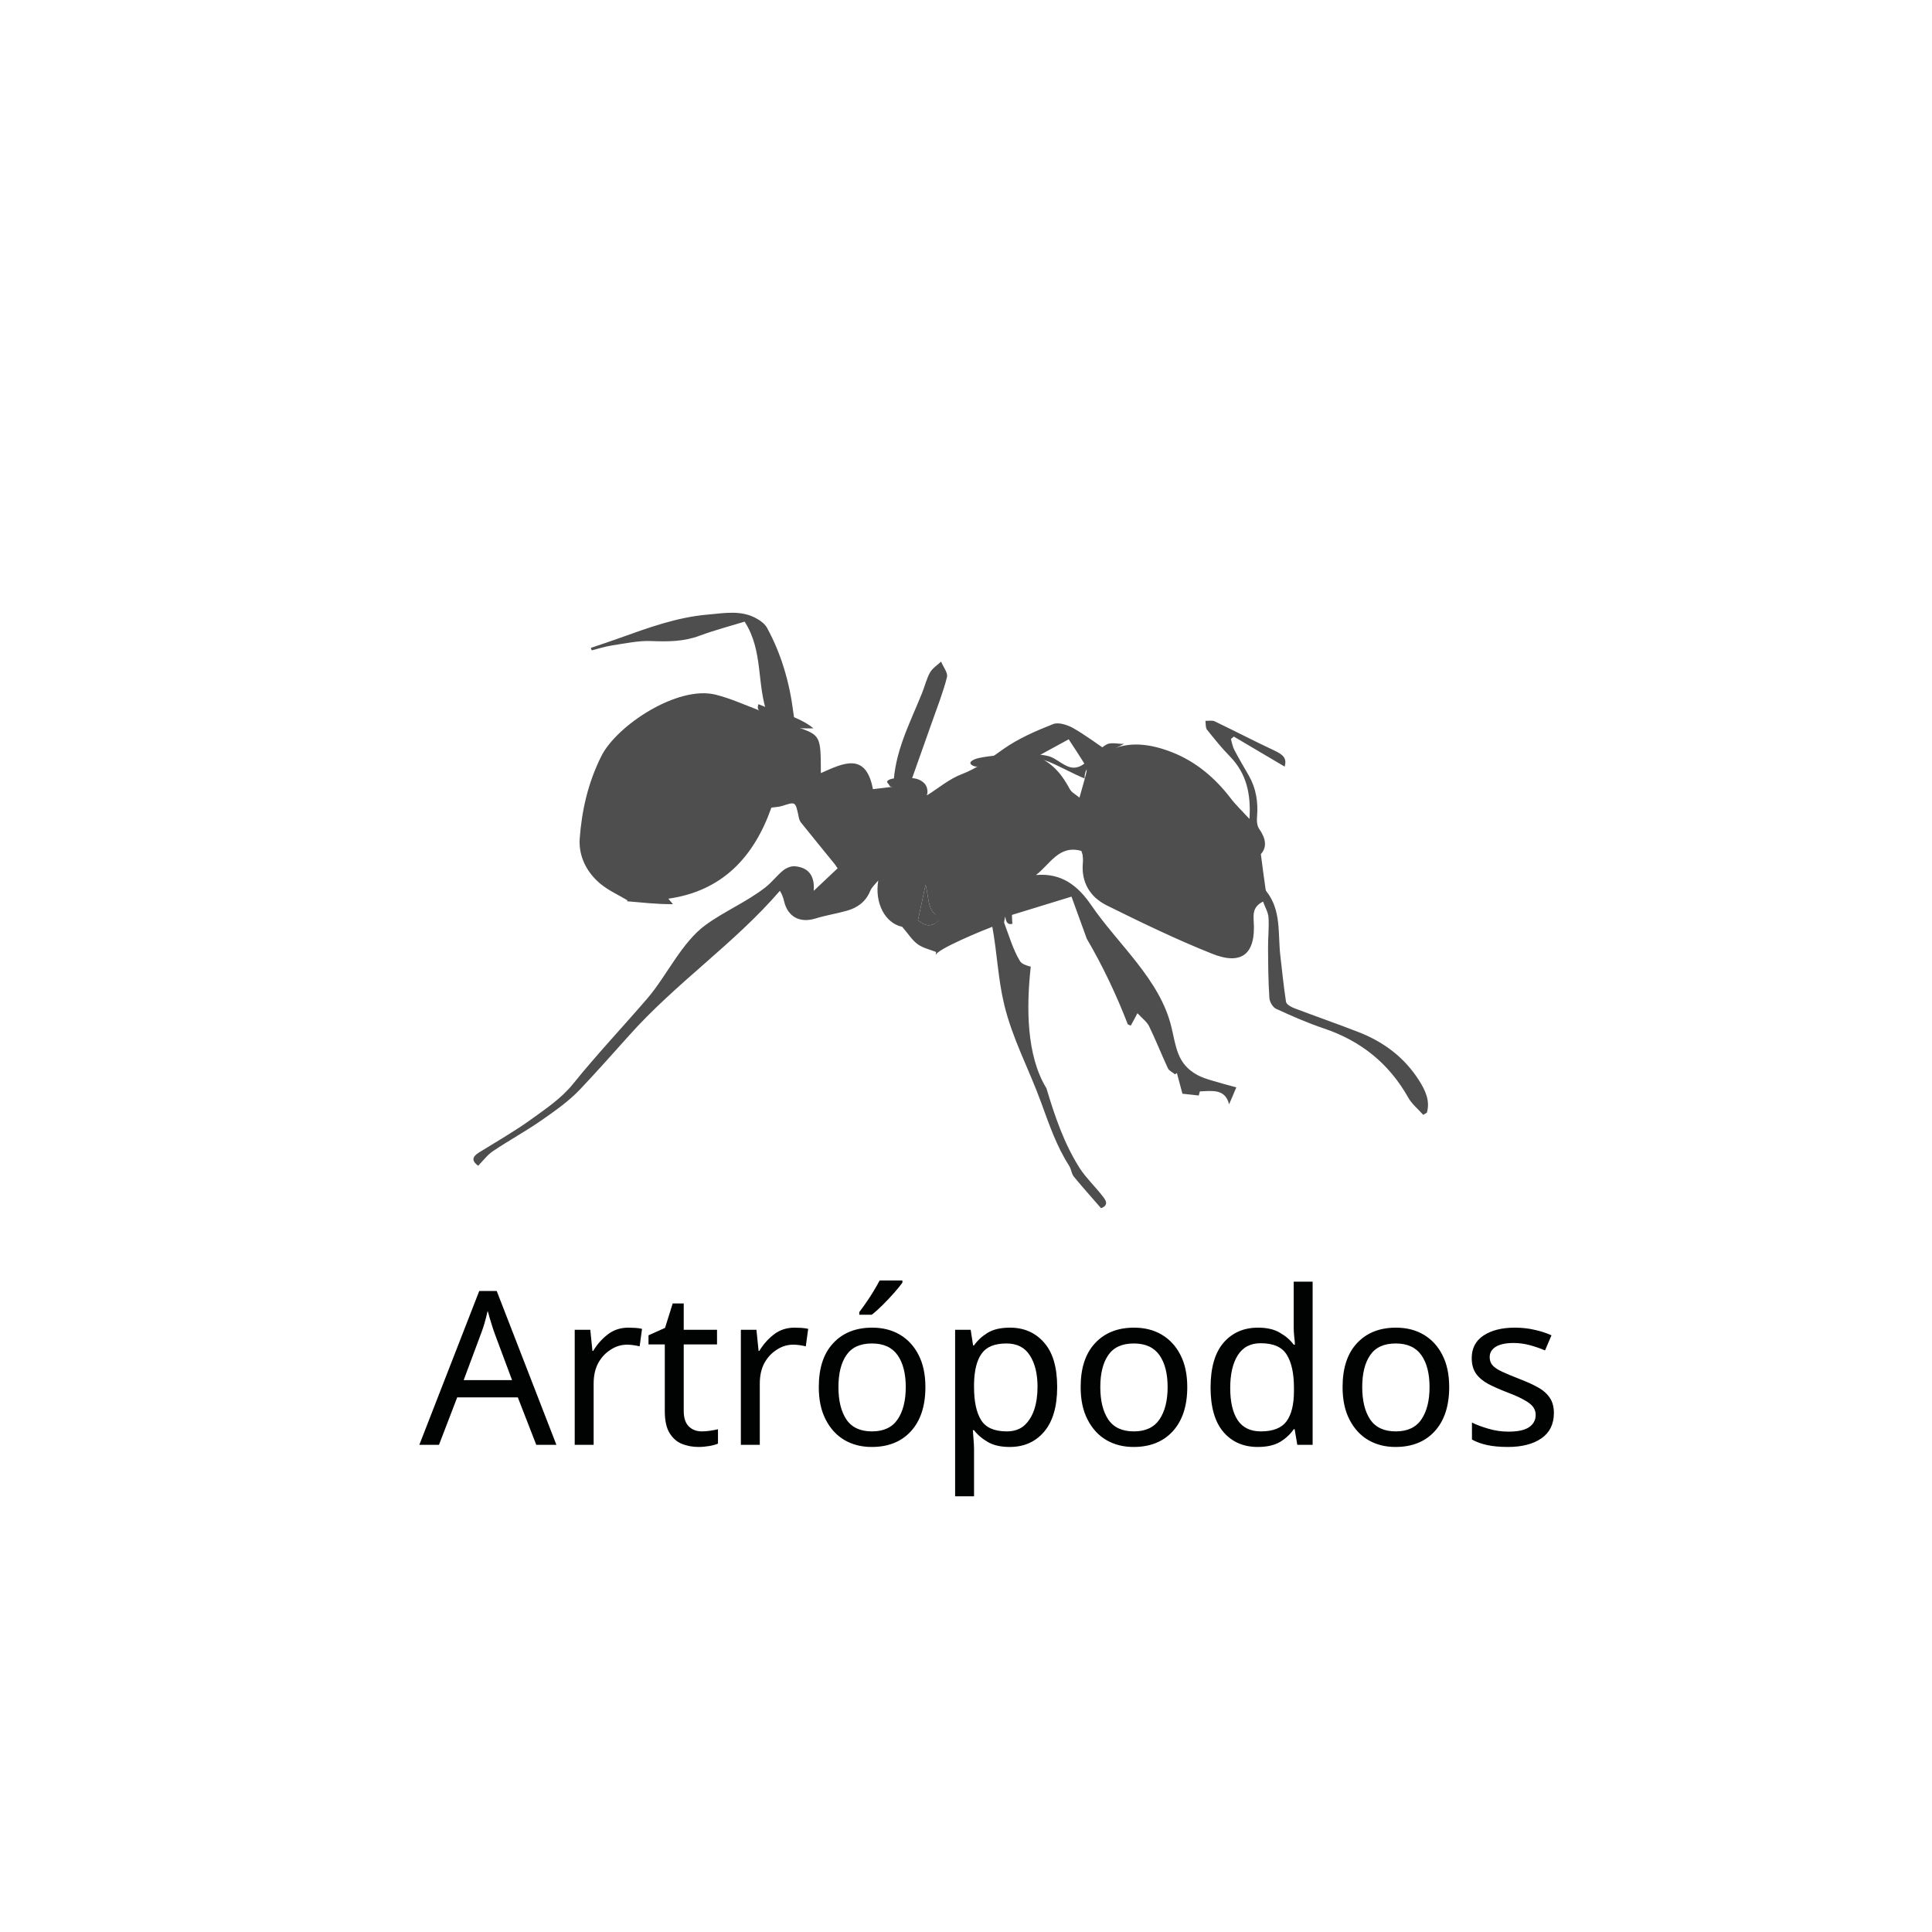
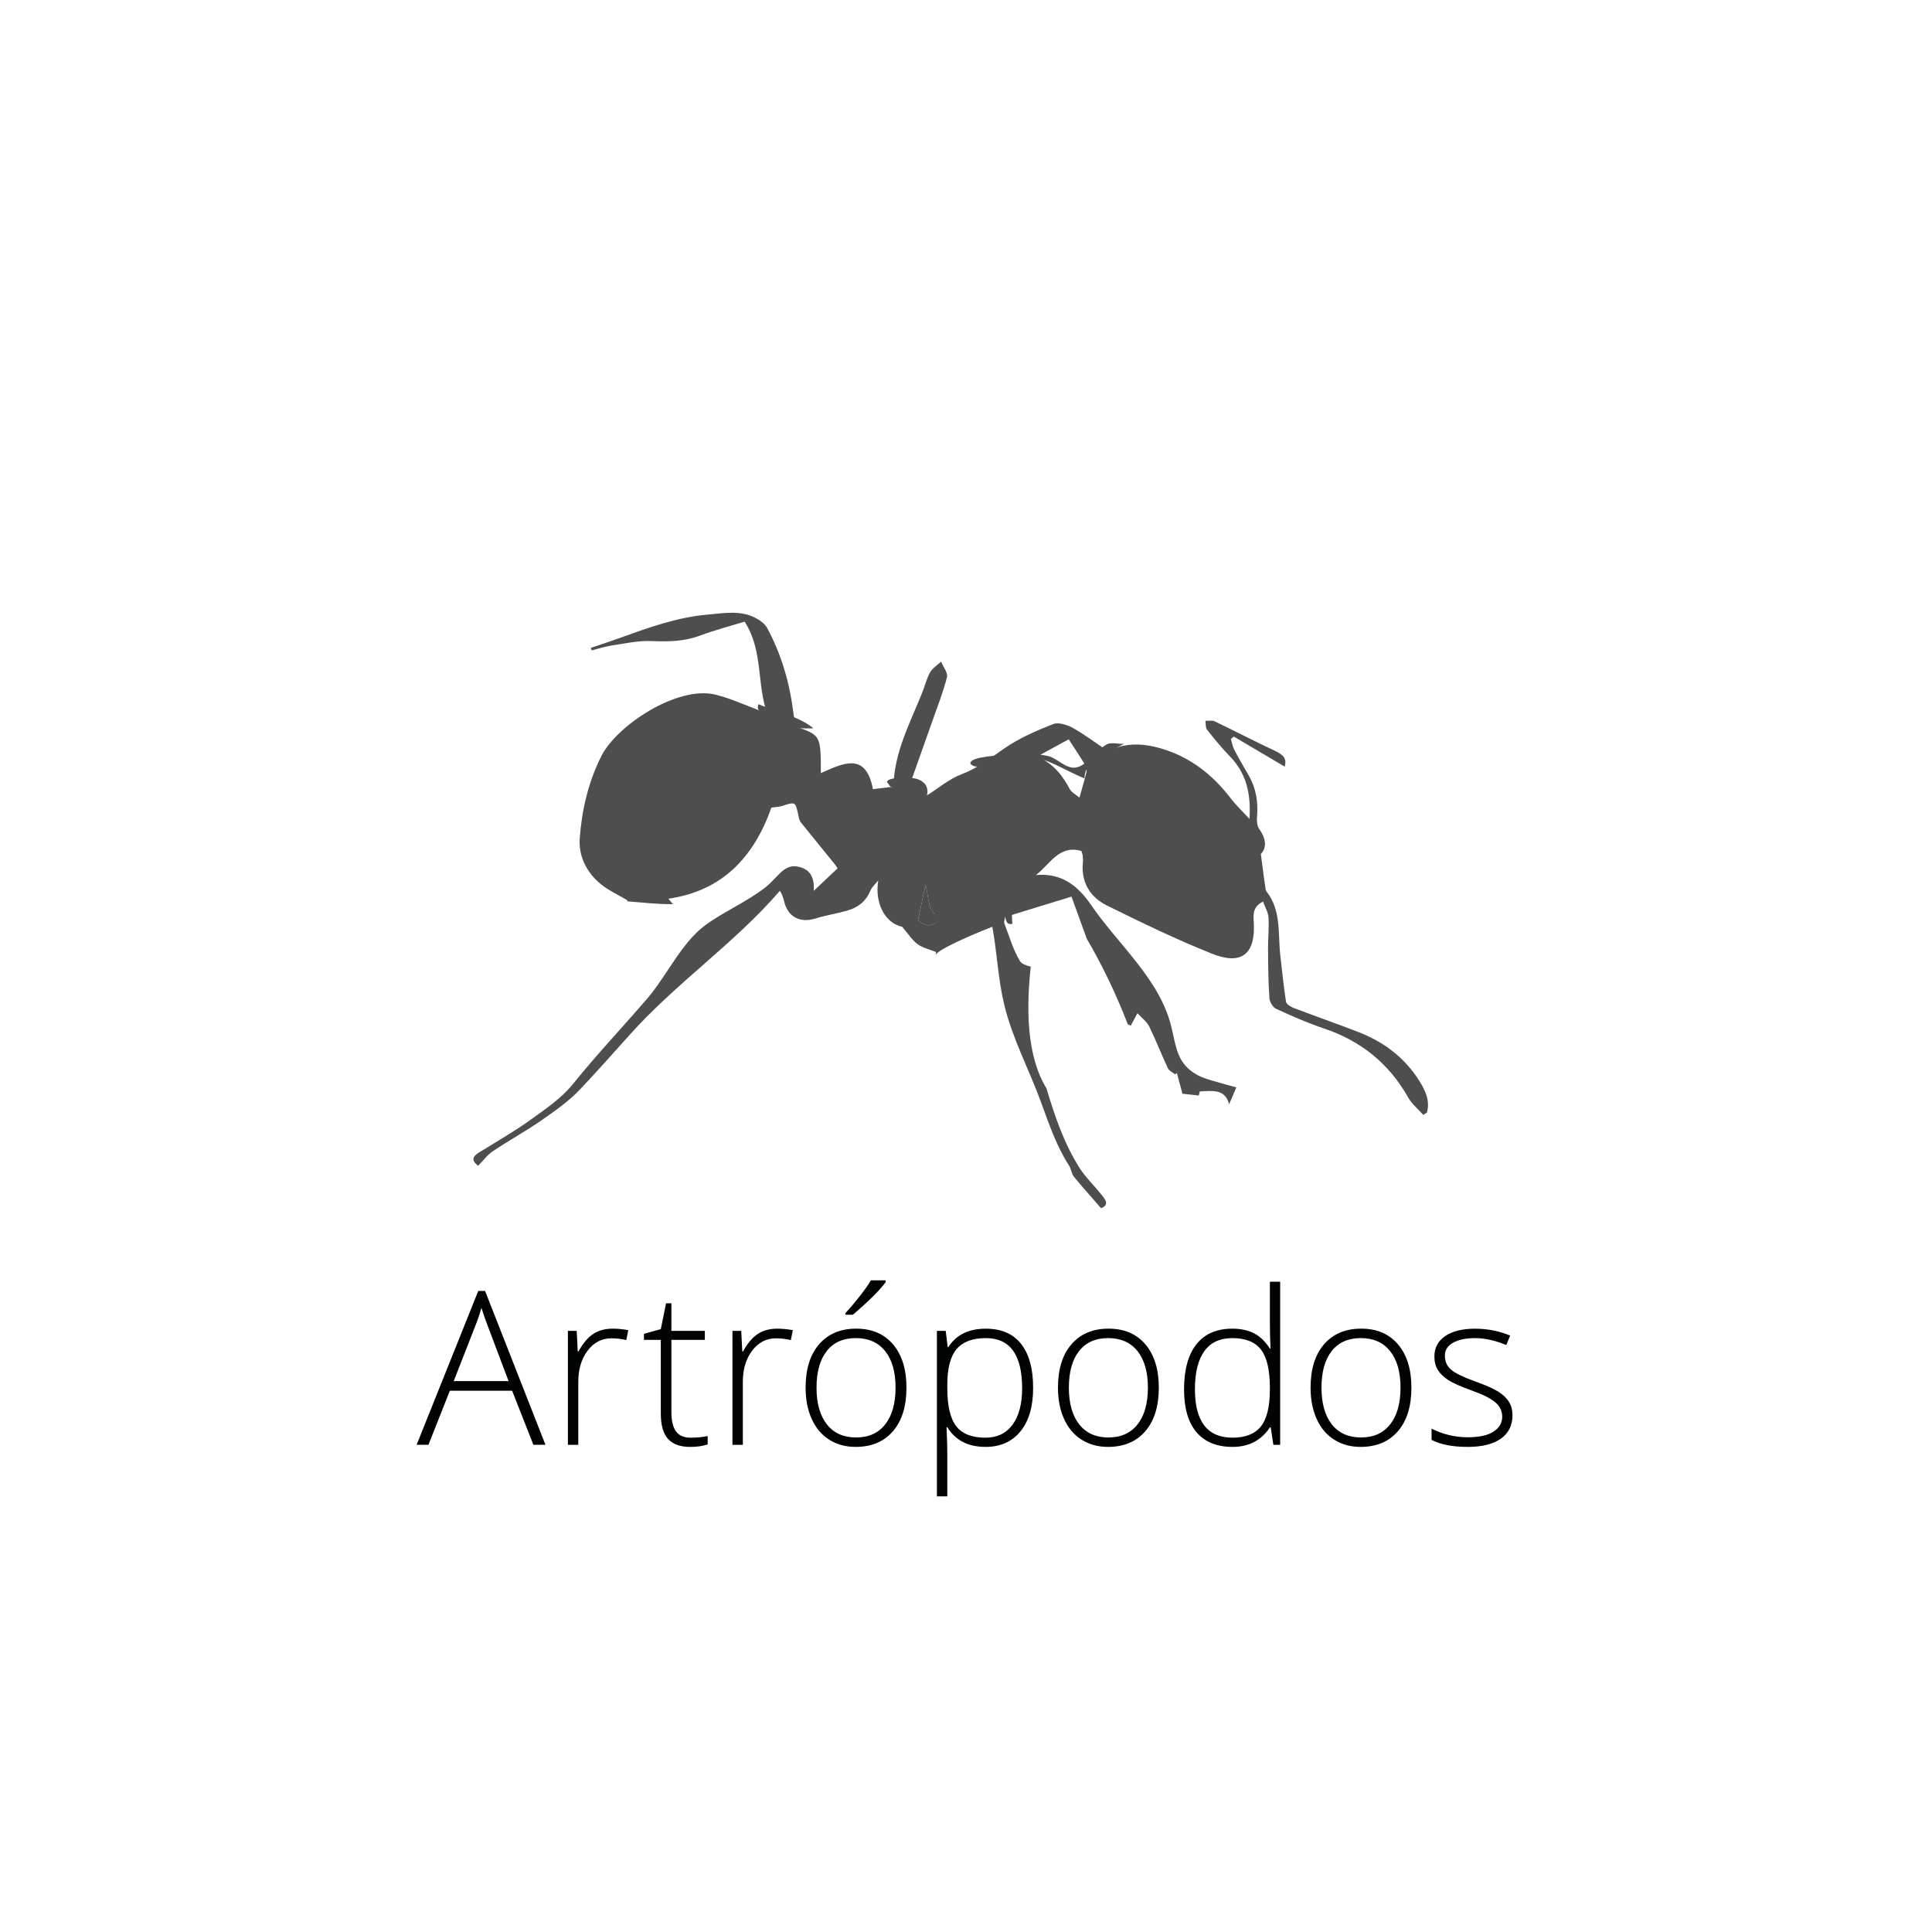
<svg xmlns="http://www.w3.org/2000/svg" version="1.1" id="Capa_1" x="0px" y="0px" width="126px" height="126px" viewBox="0 0 126 126" enable-background="new 0 0 126 126" xml:space="preserve">
  <g>
    <g>
      <path fill-rule="evenodd" clip-rule="evenodd" fill="#4E4E4E" d="M92.555,70.477c-0.961-1.523-2.328-2.538-3.982-3.177    c-1.381-0.537-2.787-1.024-4.176-1.552c-0.203-0.079-0.492-0.243-0.525-0.404c-0.156-1.011-0.258-2.027-0.375-3.048    c-0.162-1.42,0.078-2.925-0.906-4.165c-0.047-0.06-0.061-0.164-0.068-0.25c-0.1-0.683-0.188-1.364-0.293-2.177    c0.414-0.454,0.326-1.029-0.107-1.642c-0.148-0.206-0.166-0.54-0.141-0.811c0.078-0.942-0.064-1.84-0.535-2.664    c-0.314-0.549-0.643-1.096-0.936-1.659c-0.121-0.223-0.166-0.489-0.236-0.732c0.063-0.054,0.123-0.108,0.191-0.159    c1.098,0.646,2.191,1.294,3.318,1.96c0.139-0.521-0.047-0.76-0.691-1.058c-1.307-0.61-2.582-1.276-3.879-1.898    c-0.17-0.075-0.396-0.023-0.598-0.03c0.027,0.191-0.004,0.438,0.1,0.574c0.477,0.599,0.959,1.198,1.494,1.744    c1.088,1.117,1.381,2.456,1.277,4.081c-0.494-0.538-0.912-0.93-1.254-1.386c-1.012-1.31-2.23-2.339-3.768-2.954    c-1.428-0.561-2.869-0.769-4.205-0.078c-0.783-0.526-1.506-1.077-2.289-1.518c-0.375-0.205-0.945-0.387-1.285-0.252    c-1.119,0.441-2.254,0.933-3.225,1.614c-0.885,0.619-1.715,1.269-2.756,1.661c-0.801,0.305-1.494,0.9-2.234,1.365    c-0.029-0.058-0.064-0.119-0.1-0.172c-0.313-0.2-0.621-0.392-0.996-0.625c0.473-1.332,0.939-2.65,1.406-3.966    c0.344-0.983,0.727-1.943,0.979-2.94c0.07-0.289-0.252-0.671-0.383-1.011c-0.248,0.233-0.559,0.425-0.723,0.708    c-0.23,0.416-0.34,0.898-0.521,1.346c-0.789,1.962-1.813,3.857-1.867,6.103c-0.436,0.054-0.875,0.104-1.336,0.162    c-0.463-2.474-1.982-1.67-3.396-1.047c-0.006-2.466-0.006-2.466-1.637-3.036c-0.053-0.295-0.123-0.614-0.16-0.936    c-0.246-1.932-0.775-3.778-1.707-5.493c-0.135-0.245-0.389-0.45-0.645-0.592c-1.016-0.599-2.129-0.377-3.213-0.283    c-2.016,0.17-3.896,0.861-5.771,1.533c-0.619,0.226-1.242,0.426-1.865,0.639c0.01,0.053,0.031,0.104,0.057,0.162    c0.436-0.107,0.863-0.25,1.311-0.319c0.859-0.127,1.721-0.323,2.568-0.287c1.09,0.043,2.125,0.04,3.17-0.354    c0.963-0.357,1.953-0.615,2.92-0.912c1.236,1.913,0.771,4.118,1.498,6.063c-0.291-0.081-0.479-0.251-0.688-0.332    c-0.9-0.342-1.777-0.738-2.699-0.968c-2.494-0.624-6.48,2.029-7.461,4.019c-0.861,1.721-1.271,3.525-1.406,5.383    c-0.074,1.139,0.457,2.199,1.371,2.948c0.521,0.427,1.166,0.715,1.752,1.066c-0.01,0.021-0.023,0.038-0.041,0.057    c0.996,0.082,1.994,0.202,3,0.189c-0.096-0.118-0.199-0.237-0.301-0.356c3.494-0.499,5.572-2.684,6.721-5.941    c0.24-0.036,0.486-0.039,0.709-0.11c0.861-0.28,0.857-0.286,1.055,0.631c0.025,0.146,0.064,0.316,0.145,0.427    c0.738,0.92,1.488,1.834,2.225,2.743c0.051,0.071,0.104,0.146,0.186,0.267c-0.5,0.471-0.961,0.904-1.559,1.47    c0.08-1.049-0.395-1.537-1.254-1.605c-0.238-0.013-0.547,0.118-0.744,0.277c-0.414,0.34-0.748,0.791-1.17,1.115    c-1.236,0.952-2.656,1.547-3.879,2.435c-1.547,1.122-2.539,3.309-3.775,4.762c-1.605,1.867-3.309,3.668-4.861,5.591    c-0.789,0.979-1.803,1.646-2.777,2.351c-1.084,0.779-2.25,1.443-3.383,2.146c-0.479,0.301-0.439,0.562-0.043,0.859    c0.34-0.348,0.609-0.717,0.965-0.953c1.029-0.692,2.117-1.285,3.139-1.992c0.889-0.62,1.803-1.256,2.545-2.04    c1.078-1.139,2.119-2.312,3.172-3.486c-0.234,0.185-0.463,0.367-0.695,0.541c0.232-0.174,0.461-0.356,0.695-0.541    c3.068-3.45,6.904-6.027,9.859-9.464c0.131,0.213,0.223,0.451,0.279,0.705c0.242,1.004,1.035,1.413,2.041,1.104    c0.676-0.212,1.389-0.317,2.072-0.515c0.676-0.192,1.211-0.585,1.498-1.282c0.104-0.255,0.344-0.461,0.525-0.684    c-0.25,1.483,0.453,2.789,1.559,3.021c0.418,0.483,0.658,0.883,1.014,1.138c0.342,0.248,0.793,0.343,1.199,0.506    c-0.014,0.071-0.021,0.139-0.027,0.209c0.045-0.393,3.273-1.7,3.693-1.854c0.313,1.692,0.369,3.383,0.773,5.063    c0.539,2.248,1.619,4.222,2.404,6.38c0.521,1.42,1.004,2.855,1.832,4.143c0.139,0.216,0.152,0.519,0.313,0.714    c0.561,0.686,1.152,1.341,1.768,2.053c0.559-0.209,0.293-0.557,0.045-0.858c-0.461-0.586-1.008-1.104-1.416-1.721    c-1.037-1.621-1.645-3.422-2.189-5.241c-1.318-2.144-1.311-5.31-1.023-7.932c-0.301-0.077-0.586-0.173-0.705-0.367    c-0.453-0.751-0.703-1.635-1.021-2.468c-0.031-0.085,0.025-0.205,0.051-0.402c1.402-0.435,2.82-0.862,4.332-1.33    c0.357,0.979,0.68,1.876,0.996,2.744c1.041,1.779,1.93,3.652,2.678,5.588c0.07,0.024,0.131,0.054,0.191,0.08    c0.096-0.171,0.254-0.46,0.436-0.808c0.313,0.336,0.613,0.555,0.76,0.848c0.438,0.9,0.803,1.833,1.225,2.739    c0.074,0.167,0.311,0.267,0.467,0.398c0.039-0.028,0.078-0.056,0.121-0.083c0.109,0.411,0.223,0.823,0.361,1.347    c0.24,0.024,0.631,0.071,1.063,0.118c0.014-0.062,0.053-0.197,0.074-0.269c0.791-0.029,1.648-0.191,1.906,0.839    c0.145-0.333,0.279-0.633,0.471-1.103c-0.543-0.148-1.088-0.289-1.619-0.452c-0.311-0.096-0.623-0.193-0.91-0.347    c-1.34-0.728-1.389-1.832-1.701-3.119c-0.738-3.117-3.467-5.381-5.232-7.964c-0.871-1.275-1.939-2.113-3.605-1.965    c0.926-0.702,1.502-1.988,2.961-1.571c0.039,0.126,0.08,0.212,0.086,0.298c0.014,0.146,0.029,0.303,0.014,0.455    c-0.127,1.301,0.477,2.259,1.559,2.8c2.258,1.118,4.52,2.214,6.852,3.145c1.963,0.792,2.873,0.008,2.73-2.099    c-0.023-0.449-0.07-0.963,0.609-1.296c0.135,0.376,0.334,0.699,0.355,1.035c0.043,0.657-0.033,1.313-0.029,1.968    c0.008,1.093,0.012,2.184,0.086,3.268c0.01,0.255,0.217,0.621,0.439,0.721c1.023,0.473,2.059,0.925,3.123,1.284    c2.406,0.809,4.238,2.281,5.488,4.495c0.238,0.433,0.652,0.758,0.984,1.137c0.082-0.052,0.16-0.095,0.238-0.141    C93.277,71.8,92.969,71.132,92.555,70.477z M59.865,60.026c0.146-0.686,0.301-1.404,0.498-2.321    c0.252,0.907,0.072,1.804,1.039,2.179C60.777,60.457,60.506,60.482,59.865,60.026z M70.4,52.02    c-0.238-0.204-0.508-0.333-0.627-0.549c-0.461-0.854-1.004-1.626-2.127-2.135c0.801-0.437,1.441-0.79,2.051-1.121    c0.4,0.615,0.76,1.154,1.096,1.708c0.07,0.117,0.096,0.291,0.064,0.421C70.742,50.837,70.596,51.317,70.4,52.02z" />
      <path fill-rule="evenodd" clip-rule="evenodd" fill="#4E4E4E" d="M61.402,59.884c-0.625,0.573-0.896,0.599-1.537,0.143    c0.146-0.686,0.301-1.404,0.498-2.321C60.615,58.612,60.436,59.509,61.402,59.884z" />
    </g>
    <path fill="#4E4E4E" d="M53.037,47.487c-0.98-0.794-2.416-1.069-3.574-1.561c-0.279,0.714,1,0.853,1.514,1.059   c0.367,0.148,0.703,0.407,1.105,0.496C52.166,47.502,53.084,47.522,53.037,47.487z" />
    <path fill="#4E4E4E" d="M60.498,51.823c-0.027-0.009-0.01-0.205-0.01-0.235c-0.012-0.072-0.018-0.146-0.039-0.217   c-0.043-0.135-0.113-0.249-0.225-0.339c-0.213-0.195-0.502-0.271-0.783-0.292c-0.188-0.02-0.377-0.006-0.57-0.006   c-0.205,0-0.414,0.01-0.623,0.042c-0.117,0.019-0.275,0.056-0.363,0.148c-0.076,0.08,0.01,0.143,0.059,0.201   c0.053,0.063,0.064,0.157,0.152,0.177c0.152,0.037,0.33,0.018,0.479-0.032c0.131-0.039,0.256-0.027,0.393,0   c0.344,0.057,0.688,0.142,1.012,0.279C60.154,51.618,60.328,51.712,60.498,51.823z" />
    <path fill="#4E4E4E" d="M68.324,49.3c0.623,0.135,1.123,0.807,1.771,0.764c0.41-0.023,0.754-0.363,1.045-0.624   c0.346-0.296,0.637-0.686,1.045-0.896c0.33-0.173,1.006,0.037,1.154-0.053c-0.861,0.513-2.65,1.034-2.604,2.278   c-0.801-0.323-1.545-0.762-2.324-1.085c-1.154-0.462-2.373-0.198-3.545,0.04c-0.313,0.063-1.035,0.371-1.348,0.239   c-0.521-0.201-0.063-0.445,0.33-0.529c0.775-0.164,1.662-0.207,2.455-0.243C66.975,49.161,67.668,49.153,68.324,49.3z" />
    <path fill="#4E4E4E" d="M60.947,60.243c1.396-1.033,2.902-1.08,4.545-1.376c0.217-0.039-0.232,1.629,0.553,1.37   c-0.059,0.019-0.041-0.9-0.059-0.964c-0.113-0.31-0.146-0.329-0.447-0.472c-0.5-0.215-1.232-0.07-1.74,0.02   c-1.15,0.207-2.281,0.602-3.363,1.049" />
-     <text transform="matrix(1 0 0 1 27.3486 94.2266)" fill="#010202" font-family="'OpenSans-Light'" font-size="14">Artrópodos</text>
+     <g>
+       <path fill="#010202" d="M33.399,90.699h-4.061l-1.395,3.527h-0.772l4.02-10.035h0.444l3.938,10.035h-0.786L33.399,90.699z     M29.592,90.07h3.575l-1.36-3.603c-0.114-0.282-0.25-0.675-0.41-1.176c-0.123,0.438-0.257,0.834-0.403,1.189L29.592,90.07z" />
+       <path fill="#010202" d="M39.963,86.652c0.314,0,0.652,0.032,1.012,0.096l-0.13,0.649c-0.31-0.077-0.631-0.116-0.964-0.116    c-0.633,0-1.153,0.269-1.559,0.807s-0.608,1.217-0.608,2.037v4.102h-0.677v-7.431h0.574l0.068,1.34h0.048    c0.305-0.547,0.631-0.931,0.978-1.151C39.051,86.763,39.471,86.652,39.963,86.652z" />
+       <path fill="#010202" d="M45.031,93.762c0.428,0,0.802-0.036,1.121-0.109v0.547c-0.328,0.109-0.707,0.164-1.135,0.164    c-0.656,0-1.141-0.176-1.453-0.526s-0.468-0.902-0.468-1.654v-4.799h-1.101v-0.396l1.101-0.308l0.342-1.682h0.349v1.798h2.181    v0.588h-2.181v4.703c0,0.569,0.1,0.991,0.301,1.265S44.603,93.762,45.031,93.762z" />
+       <path fill="#010202" d="M50.694,86.652c0.314,0,0.652,0.032,1.012,0.096l-0.13,0.649c-0.31-0.077-0.631-0.116-0.964-0.116    c-0.633,0-1.153,0.269-1.559,0.807s-0.608,1.217-0.608,2.037v4.102h-0.677v-7.431h0.574l0.068,1.34h0.048    c0.305-0.547,0.631-0.931,0.978-1.151C49.783,86.763,50.202,86.652,50.694,86.652z" />
+       <path fill="#010202" d="M59.117,90.501c0,1.212-0.294,2.159-0.882,2.841c-0.588,0.681-1.399,1.021-2.434,1.021    c-0.652,0-1.226-0.157-1.723-0.472s-0.877-0.766-1.142-1.354s-0.396-1.267-0.396-2.037c0-1.212,0.294-2.156,0.882-2.833    s1.395-1.016,2.42-1.016c1.021,0,1.822,0.343,2.403,1.029C58.827,88.367,59.117,89.307,59.117,90.501z M53.252,90.501    c0,1.021,0.225,1.817,0.673,2.39c0.449,0.571,1.083,0.857,1.904,0.857s1.455-0.286,1.904-0.857    c0.449-0.572,0.673-1.369,0.673-2.39c0-1.025-0.227-1.82-0.68-2.386s-1.09-0.848-1.911-0.848s-1.453,0.281-1.897,0.845    C53.474,88.675,53.252,89.471,53.252,90.501z M55.139,85.634c0.333-0.36,0.662-0.751,0.988-1.172    c0.326-0.422,0.548-0.742,0.667-0.961h0.964v0.116c-0.164,0.237-0.443,0.552-0.837,0.943s-0.828,0.786-1.302,1.183h-0.479V85.634z    " />
+       <path fill="#010202" d="M64.282,94.363c-1.144,0-1.978-0.429-2.502-1.285h-0.048l0.021,0.574c0.018,0.337,0.027,0.706,0.027,1.107    v2.83h-0.677V86.796h0.574l0.13,1.06h0.041c0.51-0.802,1.326-1.203,2.447-1.203c1.002,0,1.767,0.329,2.293,0.988    c0.526,0.658,0.79,1.616,0.79,2.874c0,1.222-0.277,2.168-0.831,2.841C65.995,94.027,65.239,94.363,64.282,94.363z M64.269,93.762    c0.761,0,1.35-0.282,1.767-0.848s0.625-1.355,0.625-2.372c0-2.183-0.789-3.274-2.365-3.274c-0.866,0-1.501,0.238-1.907,0.715    c-0.406,0.476-0.608,1.252-0.608,2.327v0.219c0,1.162,0.195,1.991,0.584,2.488S63.389,93.762,64.269,93.762z" />
+       <path fill="#010202" d="M75.575,90.501c0,1.212-0.294,2.159-0.882,2.841c-0.588,0.681-1.399,1.021-2.434,1.021    c-0.652,0-1.226-0.157-1.723-0.472s-0.877-0.766-1.142-1.354s-0.396-1.267-0.396-2.037c0-1.212,0.294-2.156,0.882-2.833    s1.395-1.016,2.42-1.016c1.021,0,1.822,0.343,2.403,1.029C75.284,88.367,75.575,89.307,75.575,90.501z M69.709,90.501    c0,1.021,0.225,1.817,0.673,2.39c0.449,0.571,1.083,0.857,1.904,0.857s1.455-0.286,1.904-0.857    c0.449-0.572,0.673-1.369,0.673-2.39c0-1.025-0.227-1.82-0.68-2.386s-1.09-0.848-1.911-0.848s-1.453,0.281-1.897,0.845    C69.932,88.675,69.709,89.471,69.709,90.501z" />
+       <path fill="#010202" d="M80.371,86.652c0.538,0,1.002,0.098,1.395,0.294s0.743,0.531,1.053,1.005h0.041    c-0.027-0.574-0.041-1.137-0.041-1.688V83.59h0.67v10.637h-0.444l-0.171-1.135h-0.055c-0.565,0.848-1.376,1.271-2.434,1.271    c-1.025,0-1.809-0.319-2.352-0.957s-0.813-1.567-0.813-2.789c0-1.285,0.269-2.268,0.807-2.946S79.346,86.652,80.371,86.652z     M80.371,87.268c-0.811,0-1.421,0.285-1.829,0.854s-0.612,1.396-0.612,2.481c0,2.105,0.818,3.158,2.454,3.158    c0.838,0,1.454-0.244,1.846-0.731s0.588-1.292,0.588-2.413v-0.116c0-1.148-0.192-1.975-0.578-2.478    C81.855,87.52,81.232,87.268,80.371,87.268z" />
+       <path fill="#010202" d="M92.049,90.501c0,1.212-0.294,2.159-0.882,2.841c-0.588,0.681-1.399,1.021-2.434,1.021    c-0.652,0-1.226-0.157-1.723-0.472s-0.877-0.766-1.142-1.354s-0.396-1.267-0.396-2.037c0-1.212,0.294-2.156,0.882-2.833    s1.395-1.016,2.42-1.016c1.021,0,1.822,0.343,2.403,1.029C91.759,88.367,92.049,89.307,92.049,90.501z M86.184,90.501    c0,1.021,0.225,1.817,0.673,2.39c0.449,0.571,1.083,0.857,1.904,0.857s1.455-0.286,1.904-0.857    c0.449-0.572,0.673-1.369,0.673-2.39c0-1.025-0.227-1.82-0.68-2.386s-1.09-0.848-1.911-0.848s-1.453,0.281-1.897,0.845    C86.406,88.675,86.184,89.471,86.184,90.501z" />
+       <path fill="#010202" d="M98.64,92.292c0,0.665-0.253,1.177-0.759,1.535c-0.506,0.357-1.224,0.536-2.153,0.536    c-0.994,0-1.782-0.152-2.365-0.458v-0.731c0.748,0.374,1.536,0.561,2.365,0.561c0.734,0,1.291-0.122,1.671-0.365    c0.38-0.244,0.571-0.569,0.571-0.975c0-0.374-0.151-0.688-0.455-0.943s-0.801-0.506-1.494-0.752    c-0.743-0.269-1.265-0.5-1.565-0.693c-0.301-0.194-0.527-0.413-0.68-0.656c-0.153-0.244-0.229-0.542-0.229-0.893    c0-0.556,0.233-0.996,0.701-1.319s1.12-0.485,1.958-0.485c0.802,0,1.563,0.15,2.283,0.451l-0.253,0.615    c-0.729-0.301-1.406-0.451-2.03-0.451c-0.606,0-1.087,0.101-1.442,0.301s-0.533,0.479-0.533,0.834c0,0.388,0.138,0.697,0.414,0.93    s0.814,0.492,1.617,0.779c0.67,0.241,1.158,0.459,1.463,0.653c0.305,0.193,0.534,0.413,0.687,0.659S98.64,91.959,98.64,92.292z" />
+     </g>
  </g>
  <g id="Grabar_-_Gris_1_">
</g>
  <g id="Grabar_-_Gris">
</g>
</svg>
